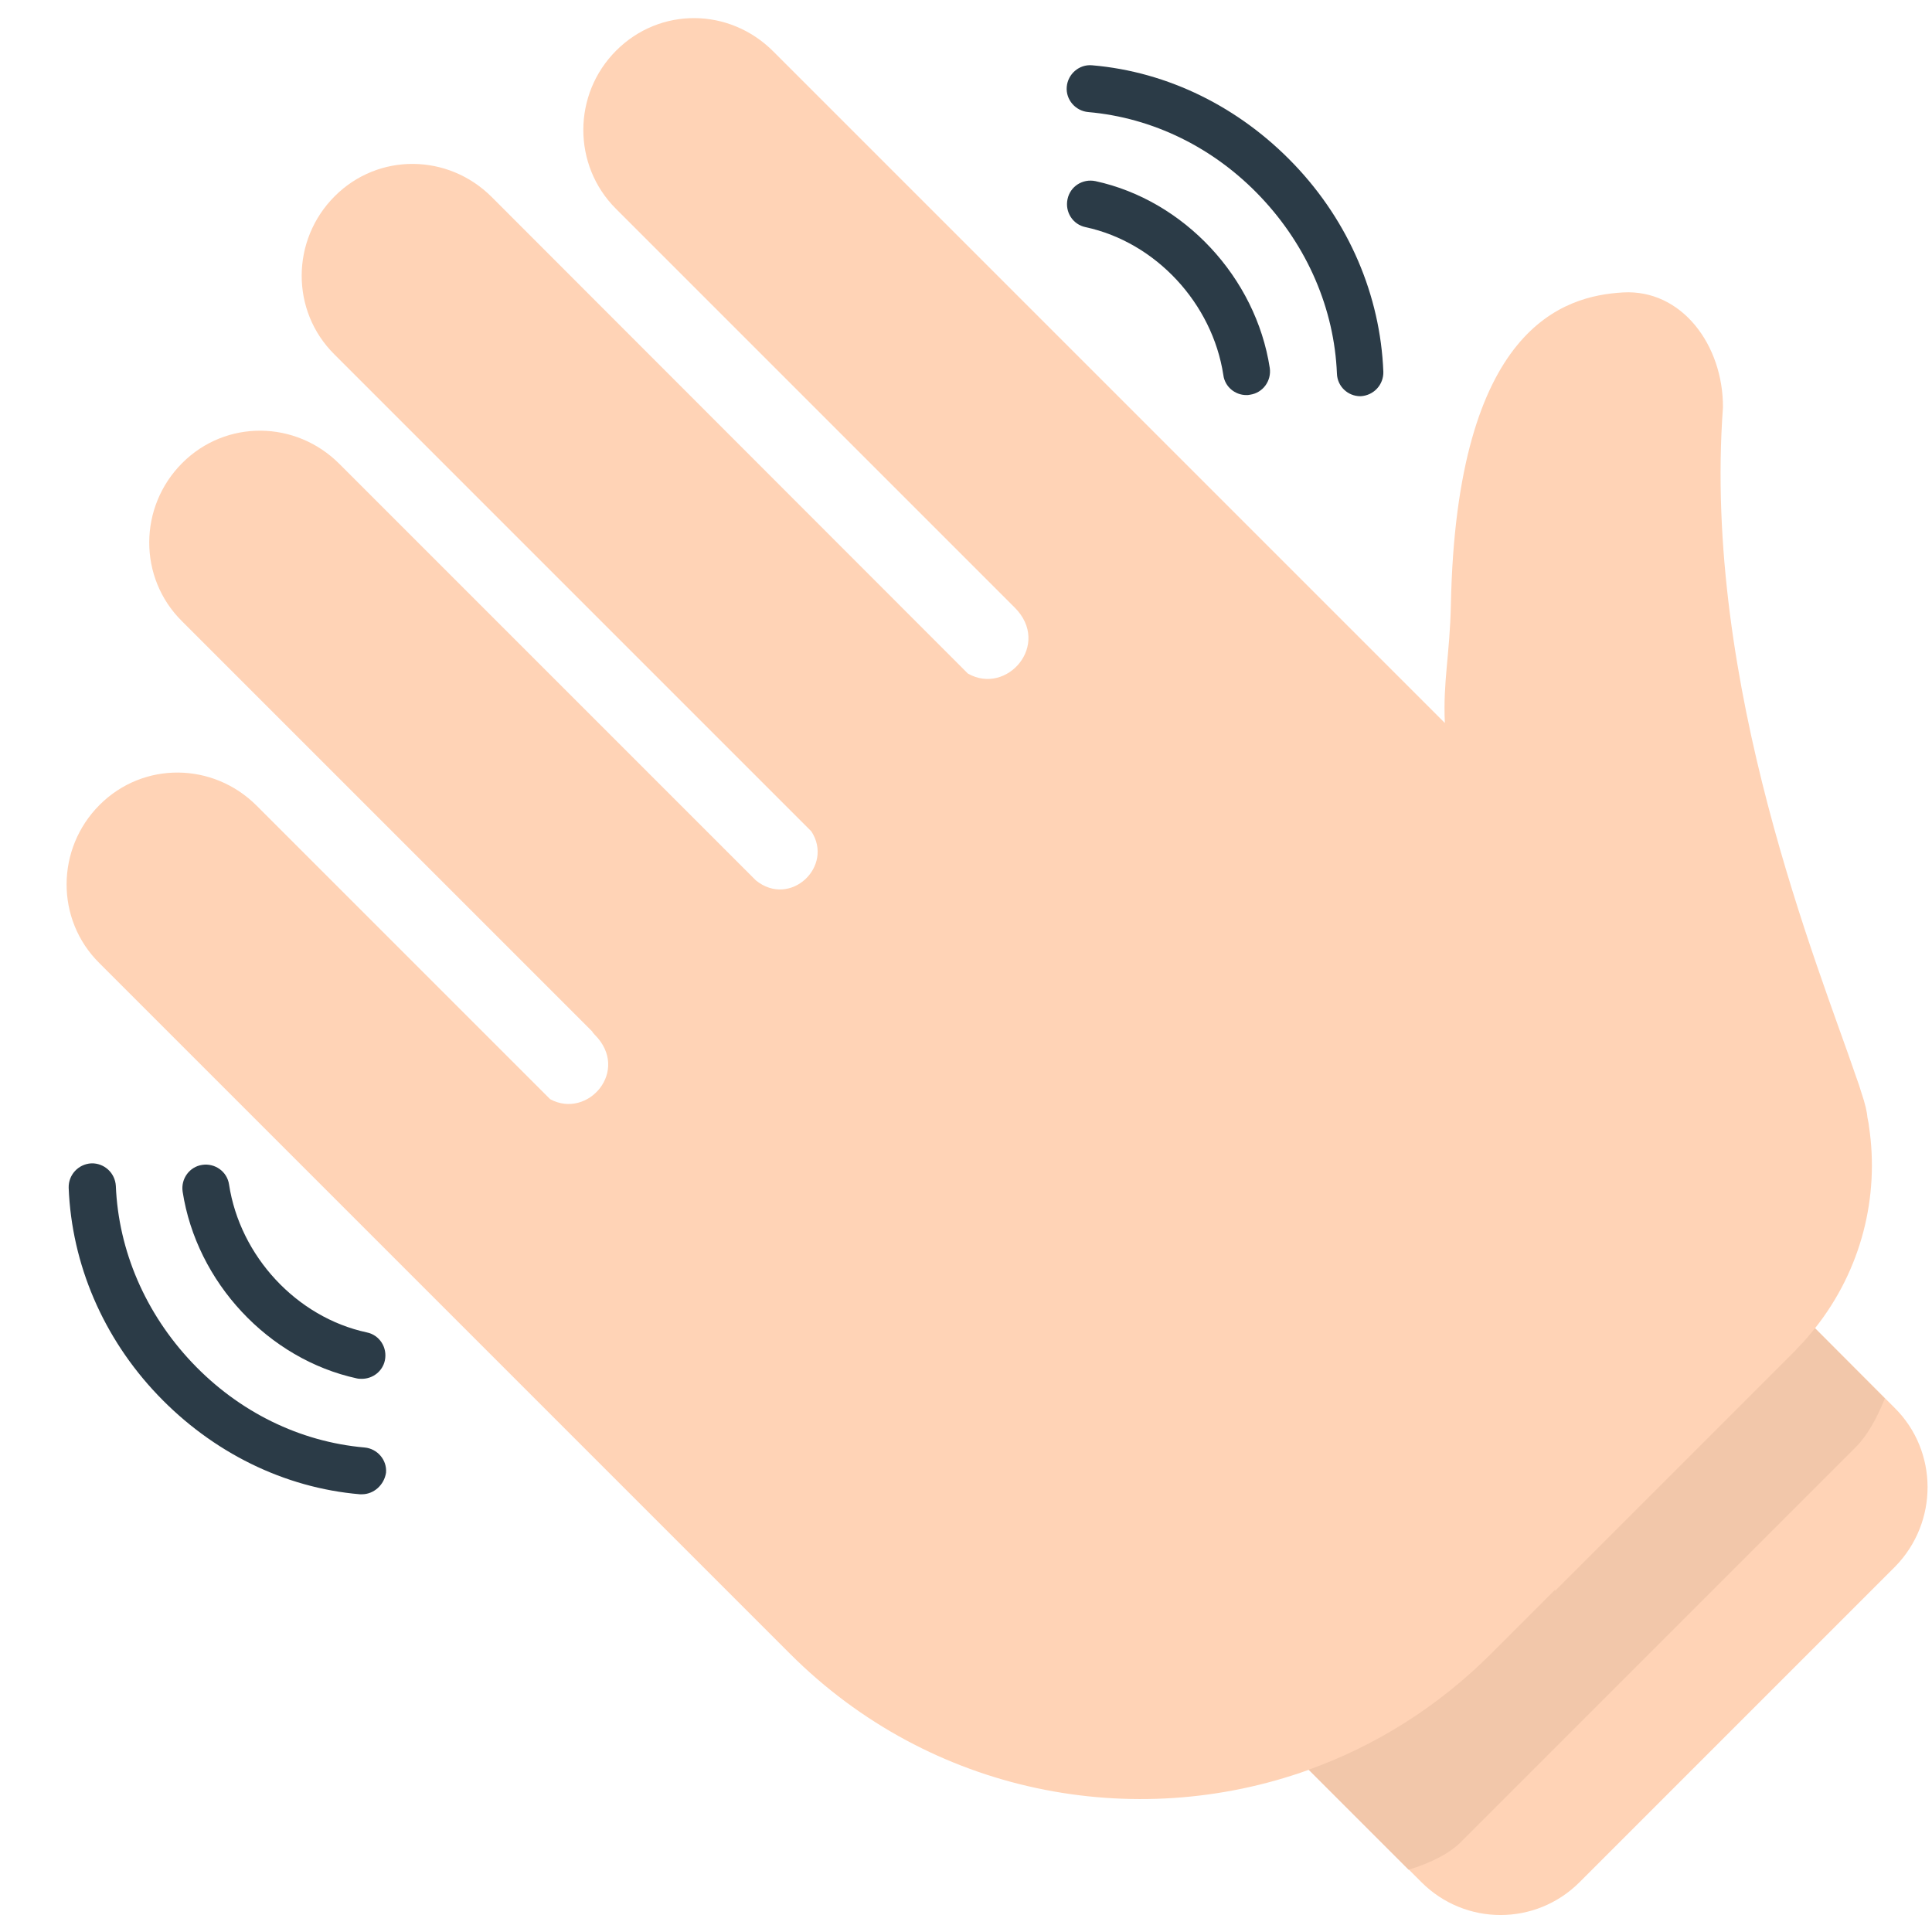
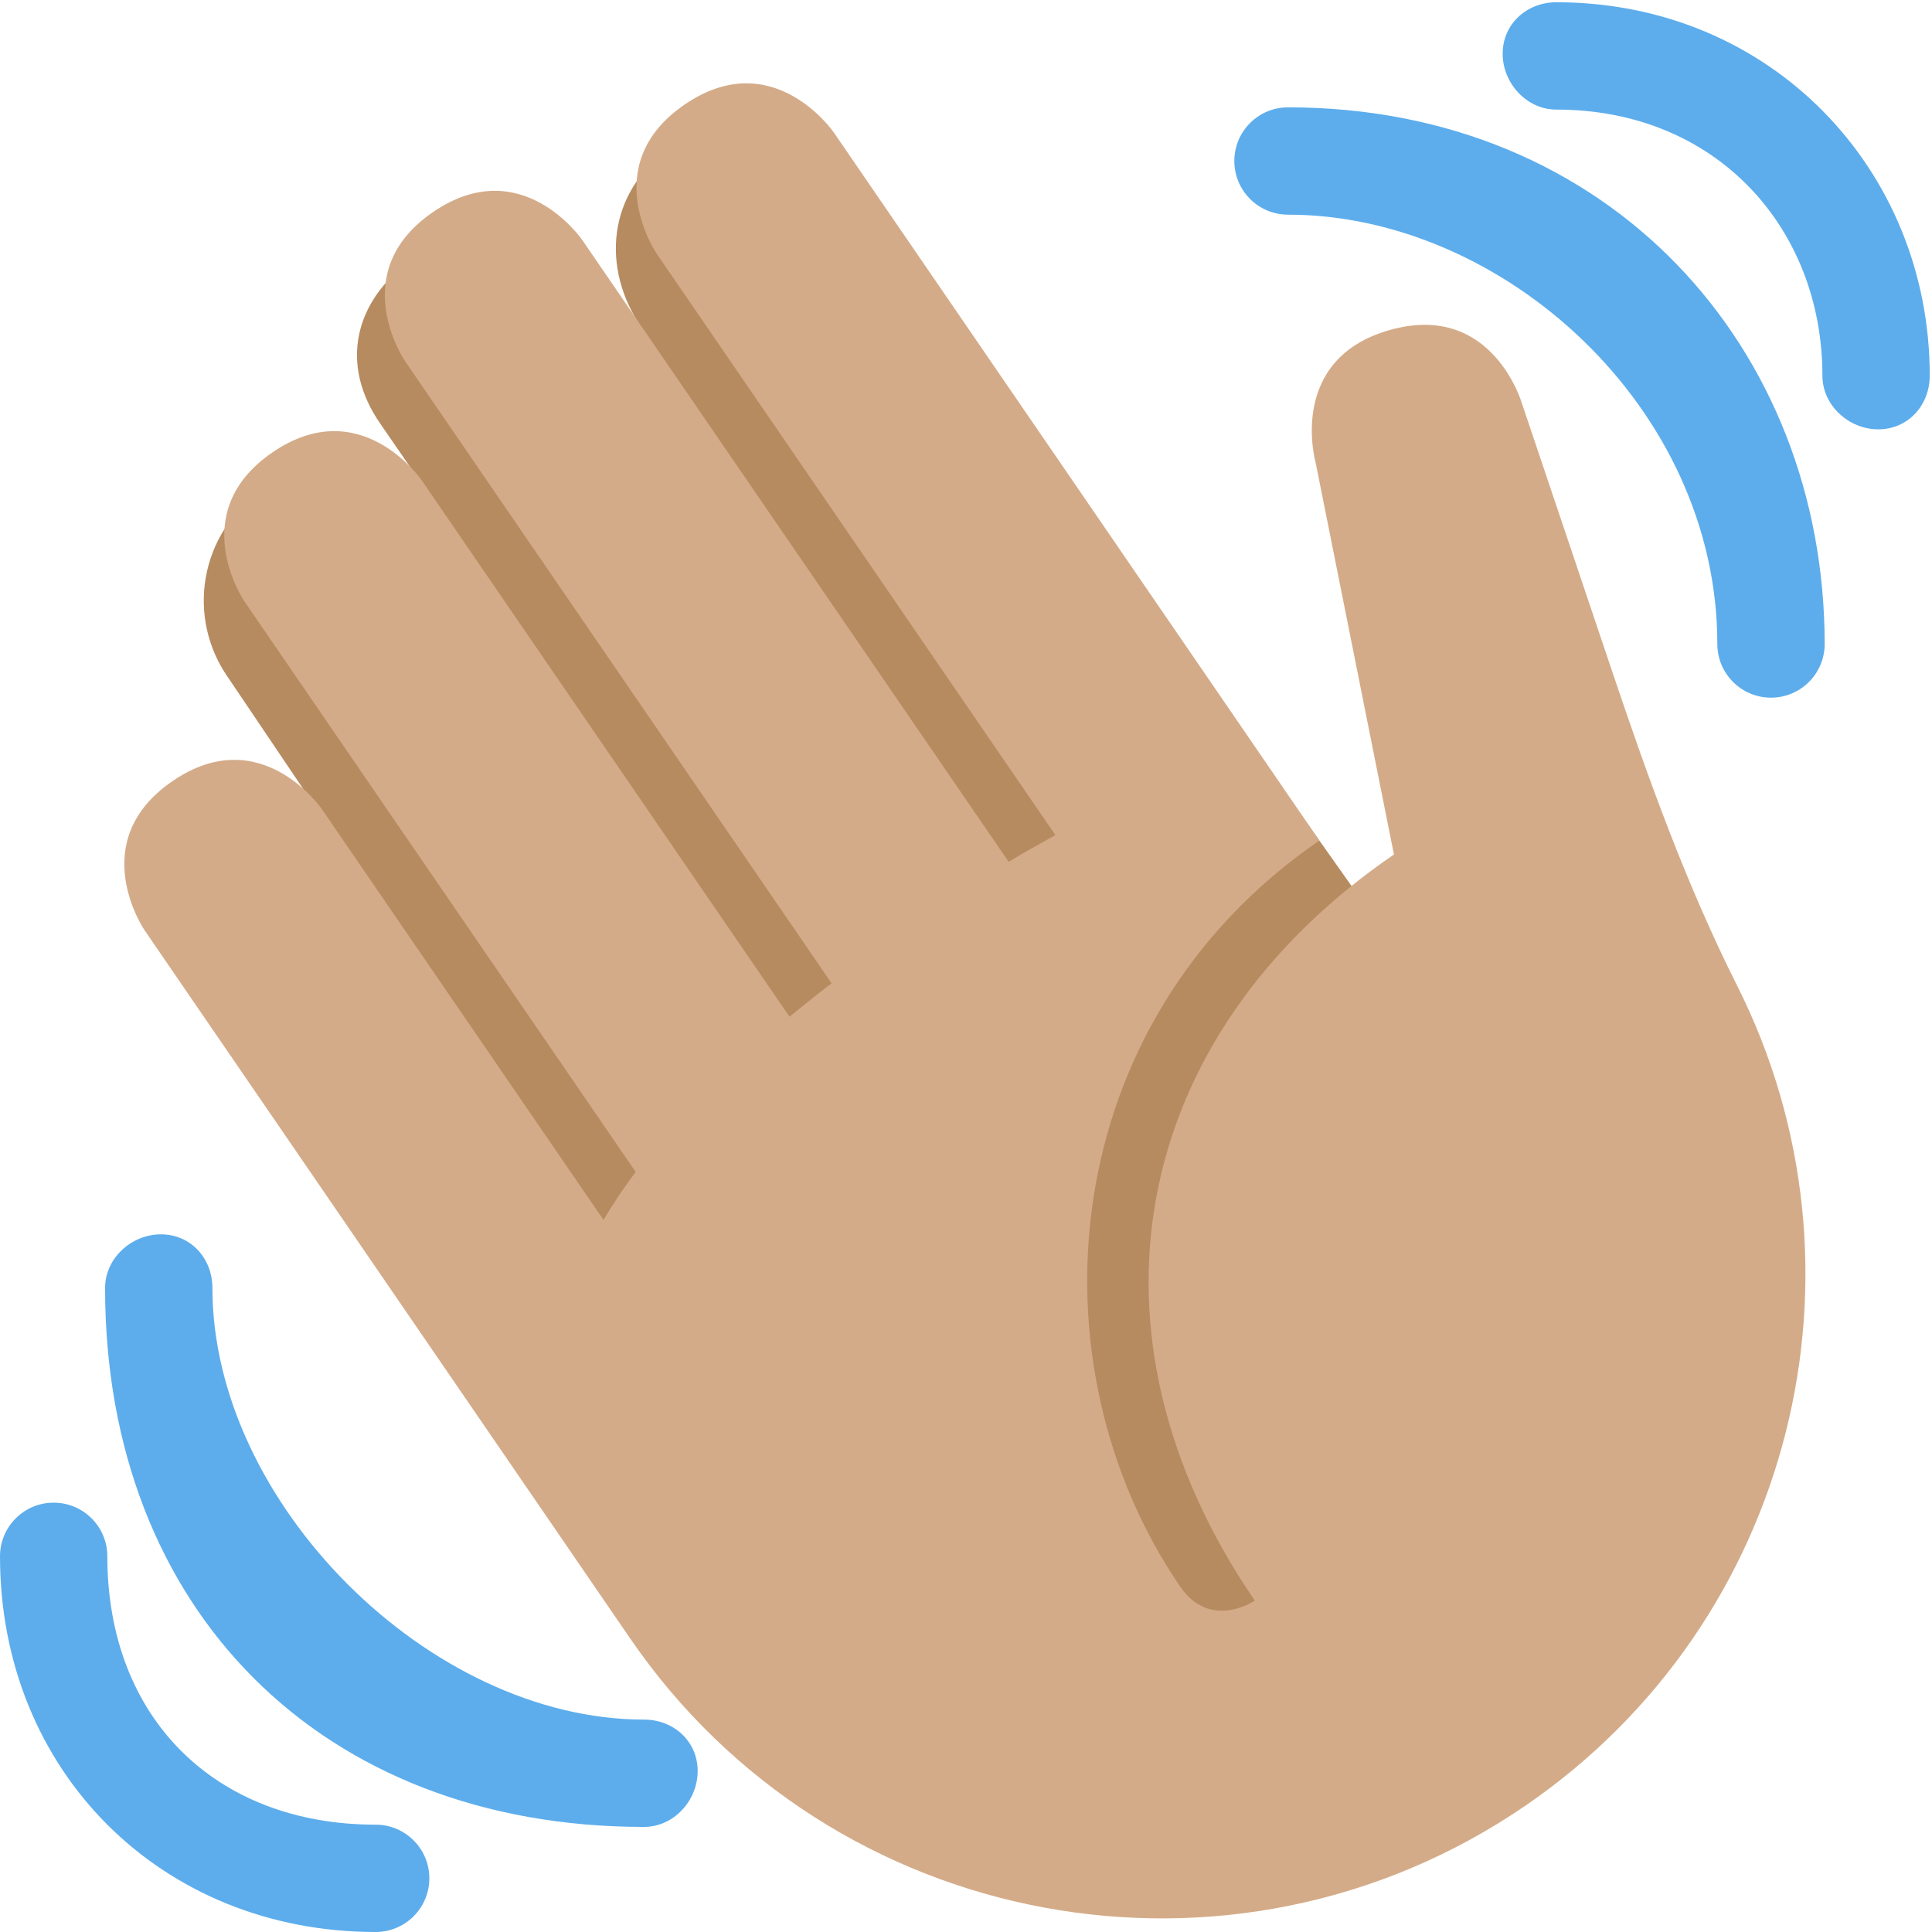
- <svg xmlns="http://www.w3.org/2000/svg" width="512px" height="512px" viewBox="0 0 512 512" aria-hidden="true" role="img" class="iconify iconify--fxemoji" preserveAspectRatio="xMidYMid meet">
-   <path fill="#2B3B47" d="M360.5 105c-3.3 0-6.1-2.6-6.2-6c-.7-17.1-7.8-33.7-20.2-46.8c-12.4-13.1-28.6-21-45.7-22.5c-3.4-.3-6-3.3-5.7-6.7s3.3-6 6.7-5.7c20.1 1.7 39.1 11.1 53.6 26.3c14.5 15.2 22.8 34.7 23.6 54.9c.1 3.4-2.5 6.3-6 6.5h-.1z" />
-   <path fill="#2B3B47" d="M330.3 104.7c-3 0-5.7-2.2-6.1-5.3c-2.9-19-17.9-35.2-36.5-39.2c-3.4-.7-5.5-4-4.8-7.4c.7-3.4 4-5.5 7.4-4.8c23.5 5.1 42.5 25.5 46.2 49.5c.5 3.4-1.8 6.6-5.2 7.1c-.4.1-.7.1-1 .1z" />
-   <path fill="#2B3B47" d="M95.9 396h-.5c-20.1-1.7-39.1-11.1-53.6-26.3C27.3 354.5 19 335 18.2 314.8c-.1-3.4 2.5-6.3 6-6.5c3.4-.1 6.3 2.5 6.5 6c.7 17.1 7.8 33.7 20.2 46.8c12.4 13.1 28.6 21 45.7 22.5c3.4.3 6 3.3 5.7 6.7c-.5 3.2-3.2 5.7-6.4 5.7z" />
-   <path fill="#2B3B47" d="M95.9 365.4c-.4 0-.9 0-1.3-.1c-23.5-5.1-42.5-25.5-46.2-49.5c-.5-3.4 1.8-6.6 5.2-7.1c3.4-.5 6.6 1.8 7.1 5.2c2.9 19 17.9 35.2 36.5 39.2c3.4.7 5.5 4 4.8 7.4c-.6 2.9-3.2 4.9-6.1 4.9z" />
-   <path fill="#FFD3B6" d="M502.1 373.1L481 352c12.3-15.5 17.1-34.9 14.3-53.5c0-.3-.1-.5-.1-.8l-.3-1.5c-.1-1.4-.6-3.7-1.6-6.6c-.4-1.4-.9-2.8-1.4-4.2c-9.9-29.1-40.7-103.8-35.3-177.4c.1-16.5-10.9-31.4-26.5-30.5c-15.6.9-44.1 9-45.6 82.7c-.3 13.6-2.1 20.2-1.6 31.4l-178-178c-11.6-11.6-30-11.8-41.6-.2c-11.6 11.6-11.6 30.4-.1 41.9l105.4 105.4l.3.3c9.8 9.8-2.1 23.4-12.4 17.5L130.3 52.2c-11.5-11.5-30-11.8-41.6-.2c-11.6 11.6-11.7 30.4-.1 41.9L215 220.3c6.1 9.3-5.6 20.4-14.7 13L89.9 122.9c-11.5-11.5-30-11.8-41.6-.2c-11.6 11.6-11.7 30.4-.1 41.9l108.7 108.7c.1.2.3.5.7.9c9.5 9.5-1.8 22.5-11.8 17.1L68 213.5c-11.5-11.5-30-11.8-41.6-.2c-11.6 11.6-11.7 30.4-.1 41.9l183.1 183.1c37.2 37.2 91.1 47.4 137.5 30.7l29.8 29.8c11.6 11.6 30.3 11.6 41.9 0l83.7-83.7c11.4-11.7 11.4-30.5-.2-42z" />
-   <path fill="#F2C7AA" d="M481 352c-1.3 1.6-2.6 3.2-4.1 4.7c-.4.4-.8.8-1.1 1.2l-63.7 63.7v-.3l-17 17c-14.1 14.1-30.7 24.4-48.3 30.7l26.5 26.5c5.8-1.8 10.7-4.2 13.8-7.3l104.7-104.7c3-3 5.6-7.6 7.7-12.9L481 352z" />
+ <svg xmlns="http://www.w3.org/2000/svg" width="36px" height="36px" viewBox="0 0 36 36" aria-hidden="true" role="img" class="iconify iconify--twemoji" preserveAspectRatio="xMidYMid meet">
+   <path fill="#B78B60" d="M4.861 9.147c.94-.657 2.357-.531 3.201.166l-.968-1.407c-.779-1.111-.5-2.313.612-3.093c1.112-.777 4.263 1.312 4.263 1.312c-.786-1.122-.639-2.544.483-3.331a2.483 2.483 0 0 1 3.456.611l10.42 14.72L25 31l-11.083-4.042L4.25 12.625a2.495 2.495 0 0 1 .611-3.478z" />
+   <path fill="#D4AB88" d="M2.695 17.336s-1.132-1.65.519-2.781c1.649-1.131 2.78.518 2.78.518l5.251 7.658c.181-.302.379-.6.6-.894L4.557 11.21s-1.131-1.649.519-2.78c1.649-1.131 2.78.518 2.78.518l6.855 9.997c.255-.208.516-.417.785-.622L7.549 6.732s-1.131-1.649.519-2.78c1.649-1.131 2.78.518 2.78.518l7.947 11.589c.292-.179.581-.334.871-.498L12.238 4.729s-1.131-1.649.518-2.78c1.649-1.131 2.78.518 2.78.518l7.854 11.454l1.194 1.742c-4.948 3.394-5.419 9.779-2.592 13.902c.565.825 1.39.26 1.39.26c-3.393-4.949-2.357-10.51 2.592-13.903L24.515 8.62s-.545-1.924 1.378-2.47c1.924-.545 2.47 1.379 2.47 1.379l1.685 5.004c.668 1.984 1.379 3.961 2.32 5.831c2.657 5.28 1.07 11.842-3.94 15.279c-5.465 3.747-12.936 2.354-16.684-3.11L2.695 17.336z" />
+   <g fill="#5DADEC">
+     <path d="M12 32.042C8 32.042 3.958 28 3.958 24c0-.553-.405-1-.958-1s-1.042.447-1.042 1C1.958 30 6 34.042 12 34.042c.553 0 1-.489 1-1.042s-.447-.958-1-.958z" />
+     <path d="M7 34c-3 0-5-2-5-5a1 1 0 1 0-2 0c0 4 3 7 7 7a1 1 0 1 0 0-2zM24 2a1 1 0 0 0 0 2c4 0 8 3.589 8 8a1 1 0 0 0 2 0c0-5.514-4-10-10-10z" />
+     <path d="M29 .042c-.552 0-1 .406-1 .958s.448 1.042 1 1.042c3 0 4.958 2.225 4.958 4.958c0 .552.489 1 1.042 1s.958-.448.958-1C35.958 3.163 33 .042 29 .042z" />
+   </g>
</svg>
